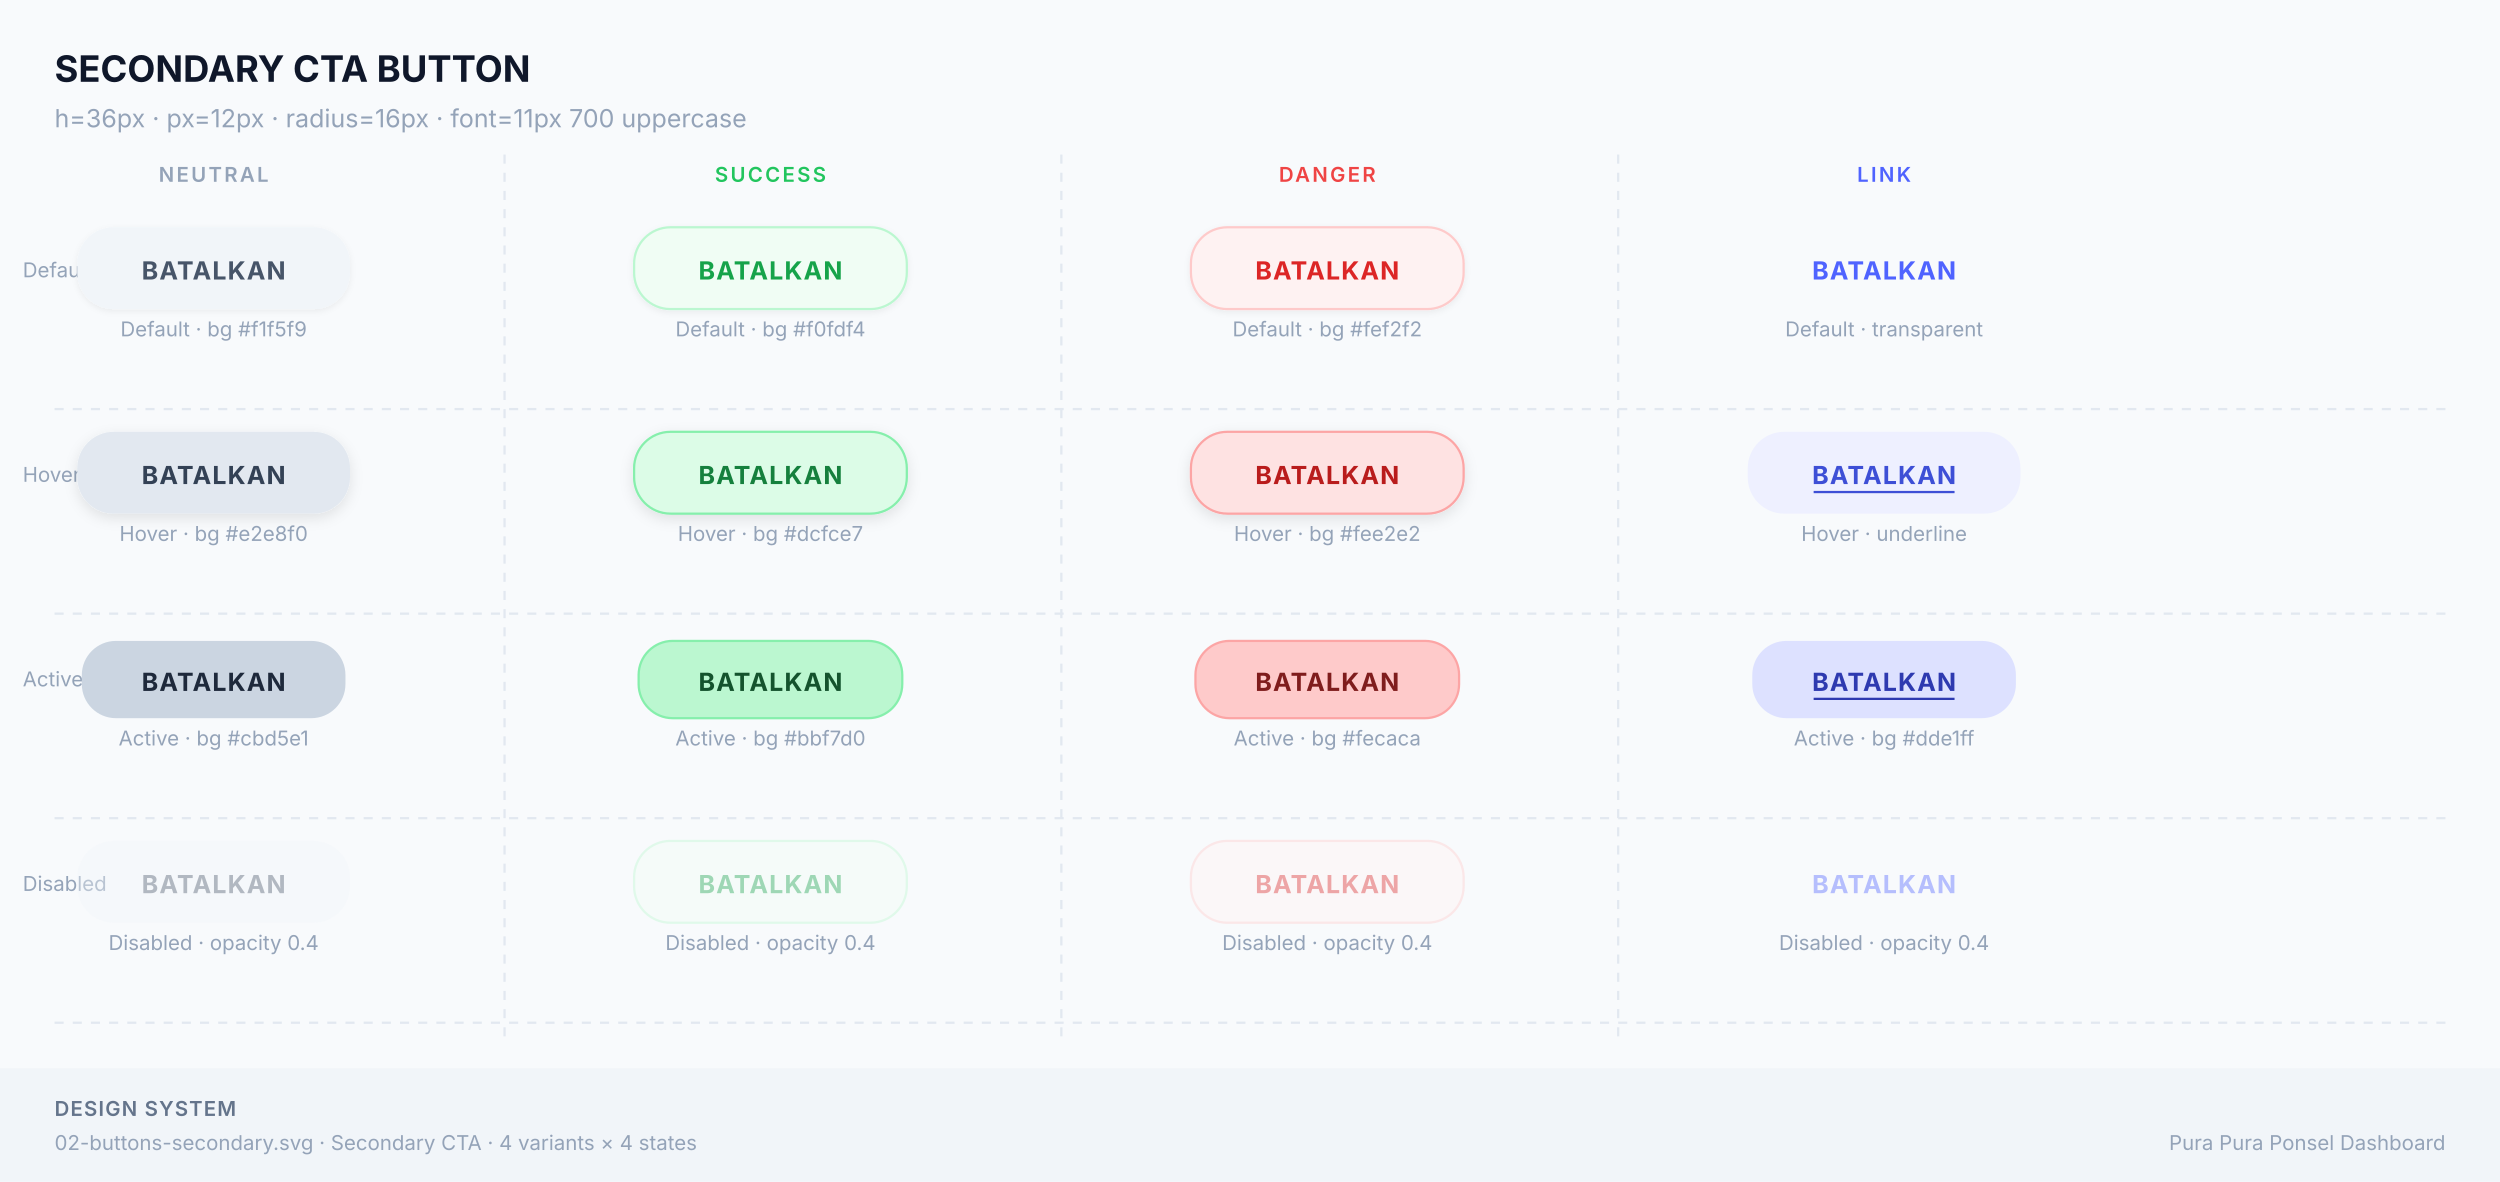
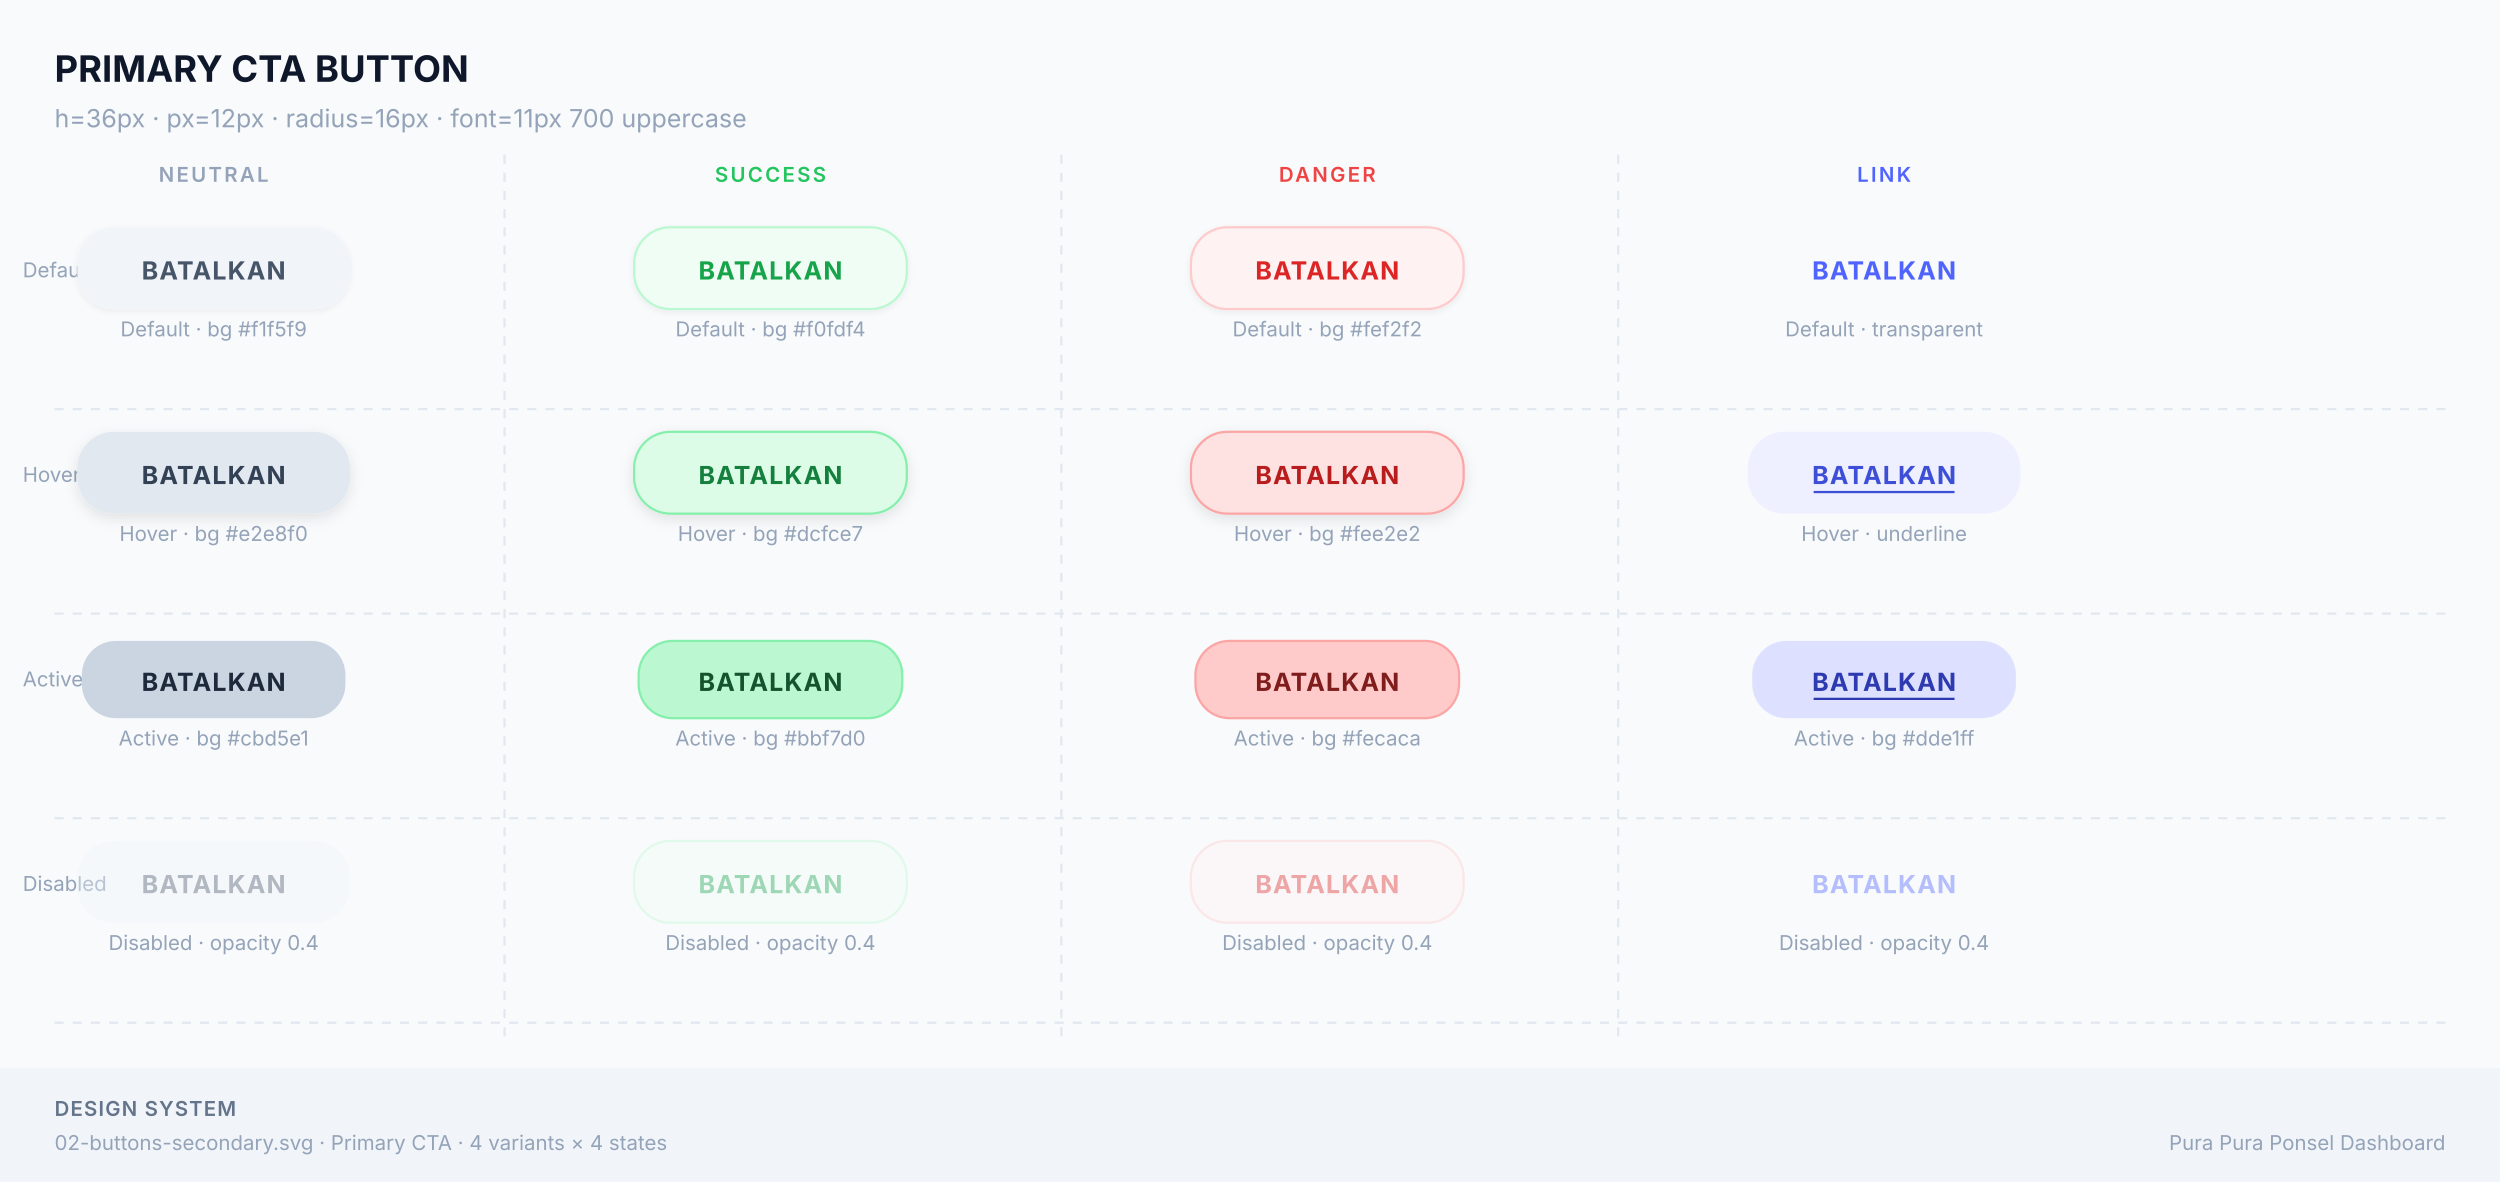
<svg xmlns="http://www.w3.org/2000/svg" width="1100" height="520" viewBox="0 0 1100 520" fill="none">
  <defs>
    <style>
      text { font-family: system-ui, -apple-system, sans-serif; }
    </style>
    <filter id="shadow-soft" x="-20%" y="-20%" width="140%" height="160%">
      <feDropShadow dx="0" dy="1" stdDeviation="1.5" flood-color="#000000" flood-opacity="0.06" />
    </filter>
    <filter id="shadow-hover" x="-20%" y="-20%" width="140%" height="160%">
      <feDropShadow dx="0" dy="2" stdDeviation="3" flood-color="#000000" flood-opacity="0.10" />
    </filter>
  </defs>
  <rect width="1100" height="520" fill="#f8fafc" />
-   <text x="24" y="36" font-size="16" font-weight="700" fill="#0f172a" font-family="system-ui, -apple-system, sans-serif">SECONDARY CTA BUTTON</text>
+   <text x="24" y="36" font-size="16" font-weight="700" fill="#0f172a" font-family="system-ui, -apple-system, sans-serif">PRIMARY CTA BUTTON</text>
  <text x="24" y="56" font-size="11" fill="#94a3b8" font-family="system-ui, -apple-system, sans-serif">h=36px · px=12px · radius=16px · font=11px 700 uppercase</text>
  <text x="94" y="80" font-size="9" fill="#94a3b8" font-weight="600" letter-spacing="1" text-anchor="middle" font-family="system-ui, -apple-system, sans-serif">NEUTRAL</text>
  <text x="339" y="80" font-size="9" fill="#22c55e" font-weight="600" letter-spacing="1" text-anchor="middle" font-family="system-ui, -apple-system, sans-serif">SUCCESS</text>
  <text x="584" y="80" font-size="9" fill="#ef4444" font-weight="600" letter-spacing="1" text-anchor="middle" font-family="system-ui, -apple-system, sans-serif">DANGER</text>
  <text x="829" y="80" font-size="9" fill="#4f63ff" font-weight="600" letter-spacing="1" text-anchor="middle" font-family="system-ui, -apple-system, sans-serif">LINK</text>
  <text x="10" y="122" font-size="9" fill="#94a3b8" font-family="system-ui, -apple-system, sans-serif">Default</text>
  <text x="10" y="212" font-size="9" fill="#94a3b8" font-family="system-ui, -apple-system, sans-serif">Hover</text>
  <text x="10" y="302" font-size="9" fill="#94a3b8" font-family="system-ui, -apple-system, sans-serif">Active</text>
  <text x="10" y="392" font-size="9" fill="#94a3b8" font-family="system-ui, -apple-system, sans-serif">Disabled</text>
  <line x1="24" y1="180" x2="1076" y2="180" stroke="#e2e8f0" stroke-width="1" stroke-dasharray="4 4" />
  <line x1="24" y1="270" x2="1076" y2="270" stroke="#e2e8f0" stroke-width="1" stroke-dasharray="4 4" />
  <line x1="24" y1="360" x2="1076" y2="360" stroke="#e2e8f0" stroke-width="1" stroke-dasharray="4 4" />
  <line x1="24" y1="450" x2="1076" y2="450" stroke="#e2e8f0" stroke-width="1" stroke-dasharray="4 4" />
  <line x1="222" y1="68" x2="222" y2="460" stroke="#e2e8f0" stroke-width="1" stroke-dasharray="4 4" />
  <line x1="467" y1="68" x2="467" y2="460" stroke="#e2e8f0" stroke-width="1" stroke-dasharray="4 4" />
  <line x1="712" y1="68" x2="712" y2="460" stroke="#e2e8f0" stroke-width="1" stroke-dasharray="4 4" />
  <g id="SecondaryButton/Neutral/Default">
    <rect x="34" y="100" width="120" height="36" rx="16" fill="#f1f5f9" filter="url(#shadow-soft)" />
    <text x="94" y="123" text-anchor="middle" font-size="11" font-weight="700" fill="#475569" letter-spacing="0.5" font-family="system-ui, -apple-system, sans-serif">BATALKAN</text>
    <text x="94" y="148" font-size="9" fill="#94a3b8" text-anchor="middle" font-family="system-ui, -apple-system, sans-serif">Default · bg #f1f5f9</text>
  </g>
  <g id="SecondaryButton/Success/Default">
    <rect x="279" y="100" width="120" height="36" rx="16" fill="#f0fdf4" stroke="#bbf7d0" stroke-width="1" filter="url(#shadow-soft)" />
    <text x="339" y="123" text-anchor="middle" font-size="11" font-weight="700" fill="#16a34a" letter-spacing="0.5" font-family="system-ui, -apple-system, sans-serif">BATALKAN</text>
    <text x="339" y="148" font-size="9" fill="#94a3b8" text-anchor="middle" font-family="system-ui, -apple-system, sans-serif">Default · bg #f0fdf4</text>
  </g>
  <g id="SecondaryButton/Danger/Default">
    <rect x="524" y="100" width="120" height="36" rx="16" fill="#fef2f2" stroke="#fecaca" stroke-width="1" filter="url(#shadow-soft)" />
    <text x="584" y="123" text-anchor="middle" font-size="11" font-weight="700" fill="#dc2626" letter-spacing="0.5" font-family="system-ui, -apple-system, sans-serif">BATALKAN</text>
    <text x="584" y="148" font-size="9" fill="#94a3b8" text-anchor="middle" font-family="system-ui, -apple-system, sans-serif">Default · bg #fef2f2</text>
  </g>
  <g id="SecondaryButton/Link/Default">
    <rect x="769" y="100" width="120" height="36" rx="16" fill="transparent" />
    <text x="829" y="123" text-anchor="middle" font-size="11" font-weight="700" fill="#4f63ff" letter-spacing="0.5" font-family="system-ui, -apple-system, sans-serif">BATALKAN</text>
    <text x="829" y="148" font-size="9" fill="#94a3b8" text-anchor="middle" font-family="system-ui, -apple-system, sans-serif">Default · transparent</text>
  </g>
  <g id="SecondaryButton/Neutral/Hover">
    <rect x="34" y="190" width="120" height="36" rx="16" fill="#e2e8f0" filter="url(#shadow-hover)" />
    <text x="94" y="213" text-anchor="middle" font-size="11" font-weight="700" fill="#334155" letter-spacing="0.5" font-family="system-ui, -apple-system, sans-serif">BATALKAN</text>
    <text x="94" y="238" font-size="9" fill="#94a3b8" text-anchor="middle" font-family="system-ui, -apple-system, sans-serif">Hover · bg #e2e8f0</text>
  </g>
  <g id="SecondaryButton/Success/Hover">
    <rect x="279" y="190" width="120" height="36" rx="16" fill="#dcfce7" stroke="#86efac" stroke-width="1" filter="url(#shadow-hover)" />
    <text x="339" y="213" text-anchor="middle" font-size="11" font-weight="700" fill="#15803d" letter-spacing="0.5" font-family="system-ui, -apple-system, sans-serif">BATALKAN</text>
    <text x="339" y="238" font-size="9" fill="#94a3b8" text-anchor="middle" font-family="system-ui, -apple-system, sans-serif">Hover · bg #dcfce7</text>
  </g>
  <g id="SecondaryButton/Danger/Hover">
    <rect x="524" y="190" width="120" height="36" rx="16" fill="#fee2e2" stroke="#fca5a5" stroke-width="1" filter="url(#shadow-hover)" />
    <text x="584" y="213" text-anchor="middle" font-size="11" font-weight="700" fill="#b91c1c" letter-spacing="0.5" font-family="system-ui, -apple-system, sans-serif">BATALKAN</text>
    <text x="584" y="238" font-size="9" fill="#94a3b8" text-anchor="middle" font-family="system-ui, -apple-system, sans-serif">Hover · bg #fee2e2</text>
  </g>
  <g id="SecondaryButton/Link/Hover">
    <rect x="769" y="190" width="120" height="36" rx="16" fill="#eef0ff" />
    <text x="829" y="213" text-anchor="middle" font-size="11" font-weight="700" fill="#3d4fd6" letter-spacing="0.5" font-family="system-ui, -apple-system, sans-serif">BATALKAN</text>
    <rect x="798" y="216" width="62" height="1" fill="#3d4fd6" />
    <text x="829" y="238" font-size="9" fill="#94a3b8" text-anchor="middle" font-family="system-ui, -apple-system, sans-serif">Hover · underline</text>
  </g>
  <g id="SecondaryButton/Neutral/Active">
    <rect x="36" y="282" width="116" height="34" rx="15" fill="#cbd5e1" />
    <text x="94" y="304" text-anchor="middle" font-size="11" font-weight="700" fill="#1e293b" letter-spacing="0.5" font-family="system-ui, -apple-system, sans-serif">BATALKAN</text>
    <text x="94" y="328" font-size="9" fill="#94a3b8" text-anchor="middle" font-family="system-ui, -apple-system, sans-serif">Active · bg #cbd5e1</text>
  </g>
  <g id="SecondaryButton/Success/Active">
    <rect x="281" y="282" width="116" height="34" rx="15" fill="#bbf7d0" stroke="#86efac" stroke-width="1" />
    <text x="339" y="304" text-anchor="middle" font-size="11" font-weight="700" fill="#14532d" letter-spacing="0.5" font-family="system-ui, -apple-system, sans-serif">BATALKAN</text>
    <text x="339" y="328" font-size="9" fill="#94a3b8" text-anchor="middle" font-family="system-ui, -apple-system, sans-serif">Active · bg #bbf7d0</text>
  </g>
  <g id="SecondaryButton/Danger/Active">
    <rect x="526" y="282" width="116" height="34" rx="15" fill="#fecaca" stroke="#fca5a5" stroke-width="1" />
    <text x="584" y="304" text-anchor="middle" font-size="11" font-weight="700" fill="#7f1d1d" letter-spacing="0.5" font-family="system-ui, -apple-system, sans-serif">BATALKAN</text>
    <text x="584" y="328" font-size="9" fill="#94a3b8" text-anchor="middle" font-family="system-ui, -apple-system, sans-serif">Active · bg #fecaca</text>
  </g>
  <g id="SecondaryButton/Link/Active">
    <rect x="771" y="282" width="116" height="34" rx="15" fill="#dde1ff" />
    <text x="829" y="304" text-anchor="middle" font-size="11" font-weight="700" fill="#2e3ab0" letter-spacing="0.5" font-family="system-ui, -apple-system, sans-serif">BATALKAN</text>
    <rect x="798" y="307" width="62" height="1" fill="#2e3ab0" />
    <text x="829" y="328" font-size="9" fill="#94a3b8" text-anchor="middle" font-family="system-ui, -apple-system, sans-serif">Active · bg #dde1ff</text>
  </g>
  <g id="SecondaryButton/Neutral/Disabled" opacity="0.4">
    <rect x="34" y="370" width="120" height="36" rx="16" fill="#f1f5f9" />
    <text x="94" y="393" text-anchor="middle" font-size="11" font-weight="700" fill="#475569" letter-spacing="0.5" font-family="system-ui, -apple-system, sans-serif">BATALKAN</text>
  </g>
  <text x="94" y="418" font-size="9" fill="#94a3b8" text-anchor="middle" font-family="system-ui, -apple-system, sans-serif">Disabled · opacity 0.4</text>
  <g id="SecondaryButton/Success/Disabled" opacity="0.4">
    <rect x="279" y="370" width="120" height="36" rx="16" fill="#f0fdf4" stroke="#bbf7d0" stroke-width="1" />
    <text x="339" y="393" text-anchor="middle" font-size="11" font-weight="700" fill="#16a34a" letter-spacing="0.5" font-family="system-ui, -apple-system, sans-serif">BATALKAN</text>
  </g>
  <text x="339" y="418" font-size="9" fill="#94a3b8" text-anchor="middle" font-family="system-ui, -apple-system, sans-serif">Disabled · opacity 0.4</text>
  <g id="SecondaryButton/Danger/Disabled" opacity="0.4">
    <rect x="524" y="370" width="120" height="36" rx="16" fill="#fef2f2" stroke="#fecaca" stroke-width="1" />
    <text x="584" y="393" text-anchor="middle" font-size="11" font-weight="700" fill="#dc2626" letter-spacing="0.5" font-family="system-ui, -apple-system, sans-serif">BATALKAN</text>
  </g>
  <text x="584" y="418" font-size="9" fill="#94a3b8" text-anchor="middle" font-family="system-ui, -apple-system, sans-serif">Disabled · opacity 0.4</text>
  <g id="SecondaryButton/Link/Disabled" opacity="0.4">
    <rect x="769" y="370" width="120" height="36" rx="16" fill="transparent" />
    <text x="829" y="393" text-anchor="middle" font-size="11" font-weight="700" fill="#4f63ff" letter-spacing="0.5" font-family="system-ui, -apple-system, sans-serif">BATALKAN</text>
  </g>
  <text x="829" y="418" font-size="9" fill="#94a3b8" text-anchor="middle" font-family="system-ui, -apple-system, sans-serif">Disabled · opacity 0.4</text>
  <rect x="0" y="470" width="1100" height="50" fill="#f1f5f9" />
  <text x="24" y="491" font-size="9" fill="#64748b" font-weight="600" letter-spacing="0.5" font-family="system-ui, -apple-system, sans-serif">DESIGN SYSTEM</text>
-   <text x="24" y="506" font-size="9" fill="#94a3b8" font-family="system-ui, -apple-system, sans-serif">02-buttons-secondary.svg · Secondary CTA · 4 variants × 4 states</text>
+   <text x="24" y="506" font-size="9" fill="#94a3b8" font-family="system-ui, -apple-system, sans-serif">02-buttons-secondary.svg · Primary CTA · 4 variants × 4 states</text>
  <text x="1076" y="506" font-size="9" fill="#94a3b8" text-anchor="end" font-family="system-ui, -apple-system, sans-serif">Pura Pura Ponsel Dashboard</text>
</svg>
